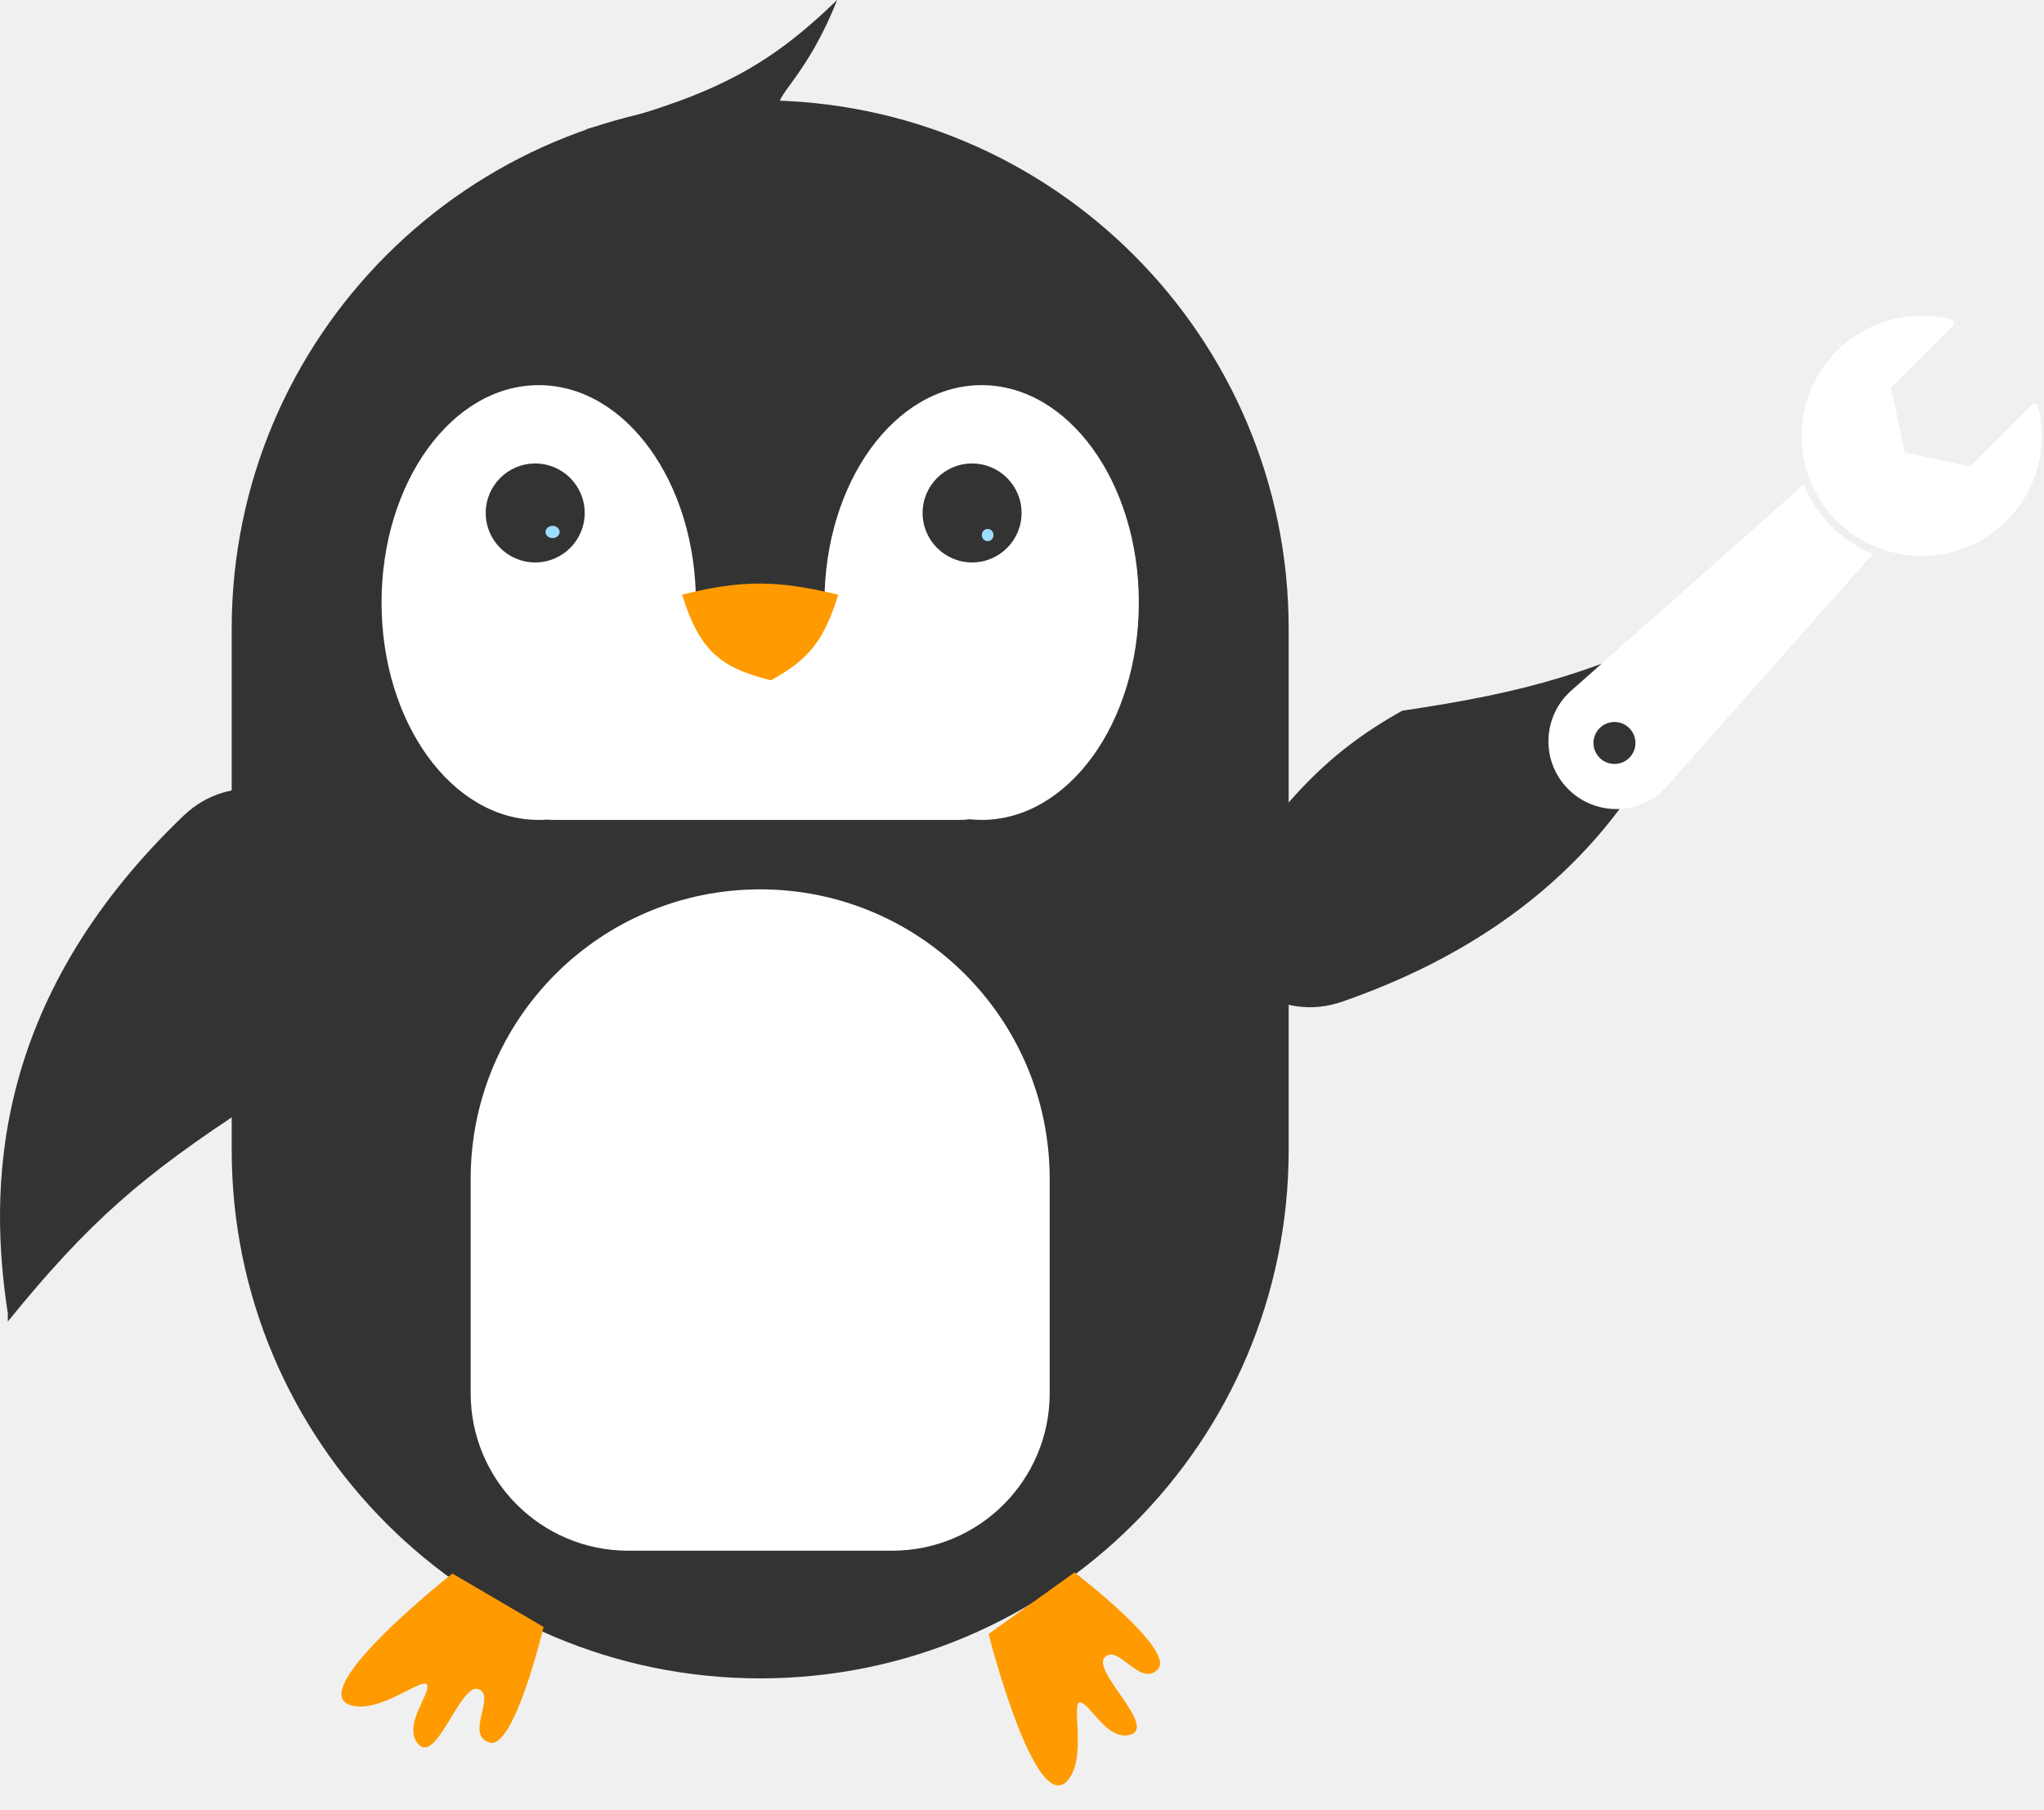
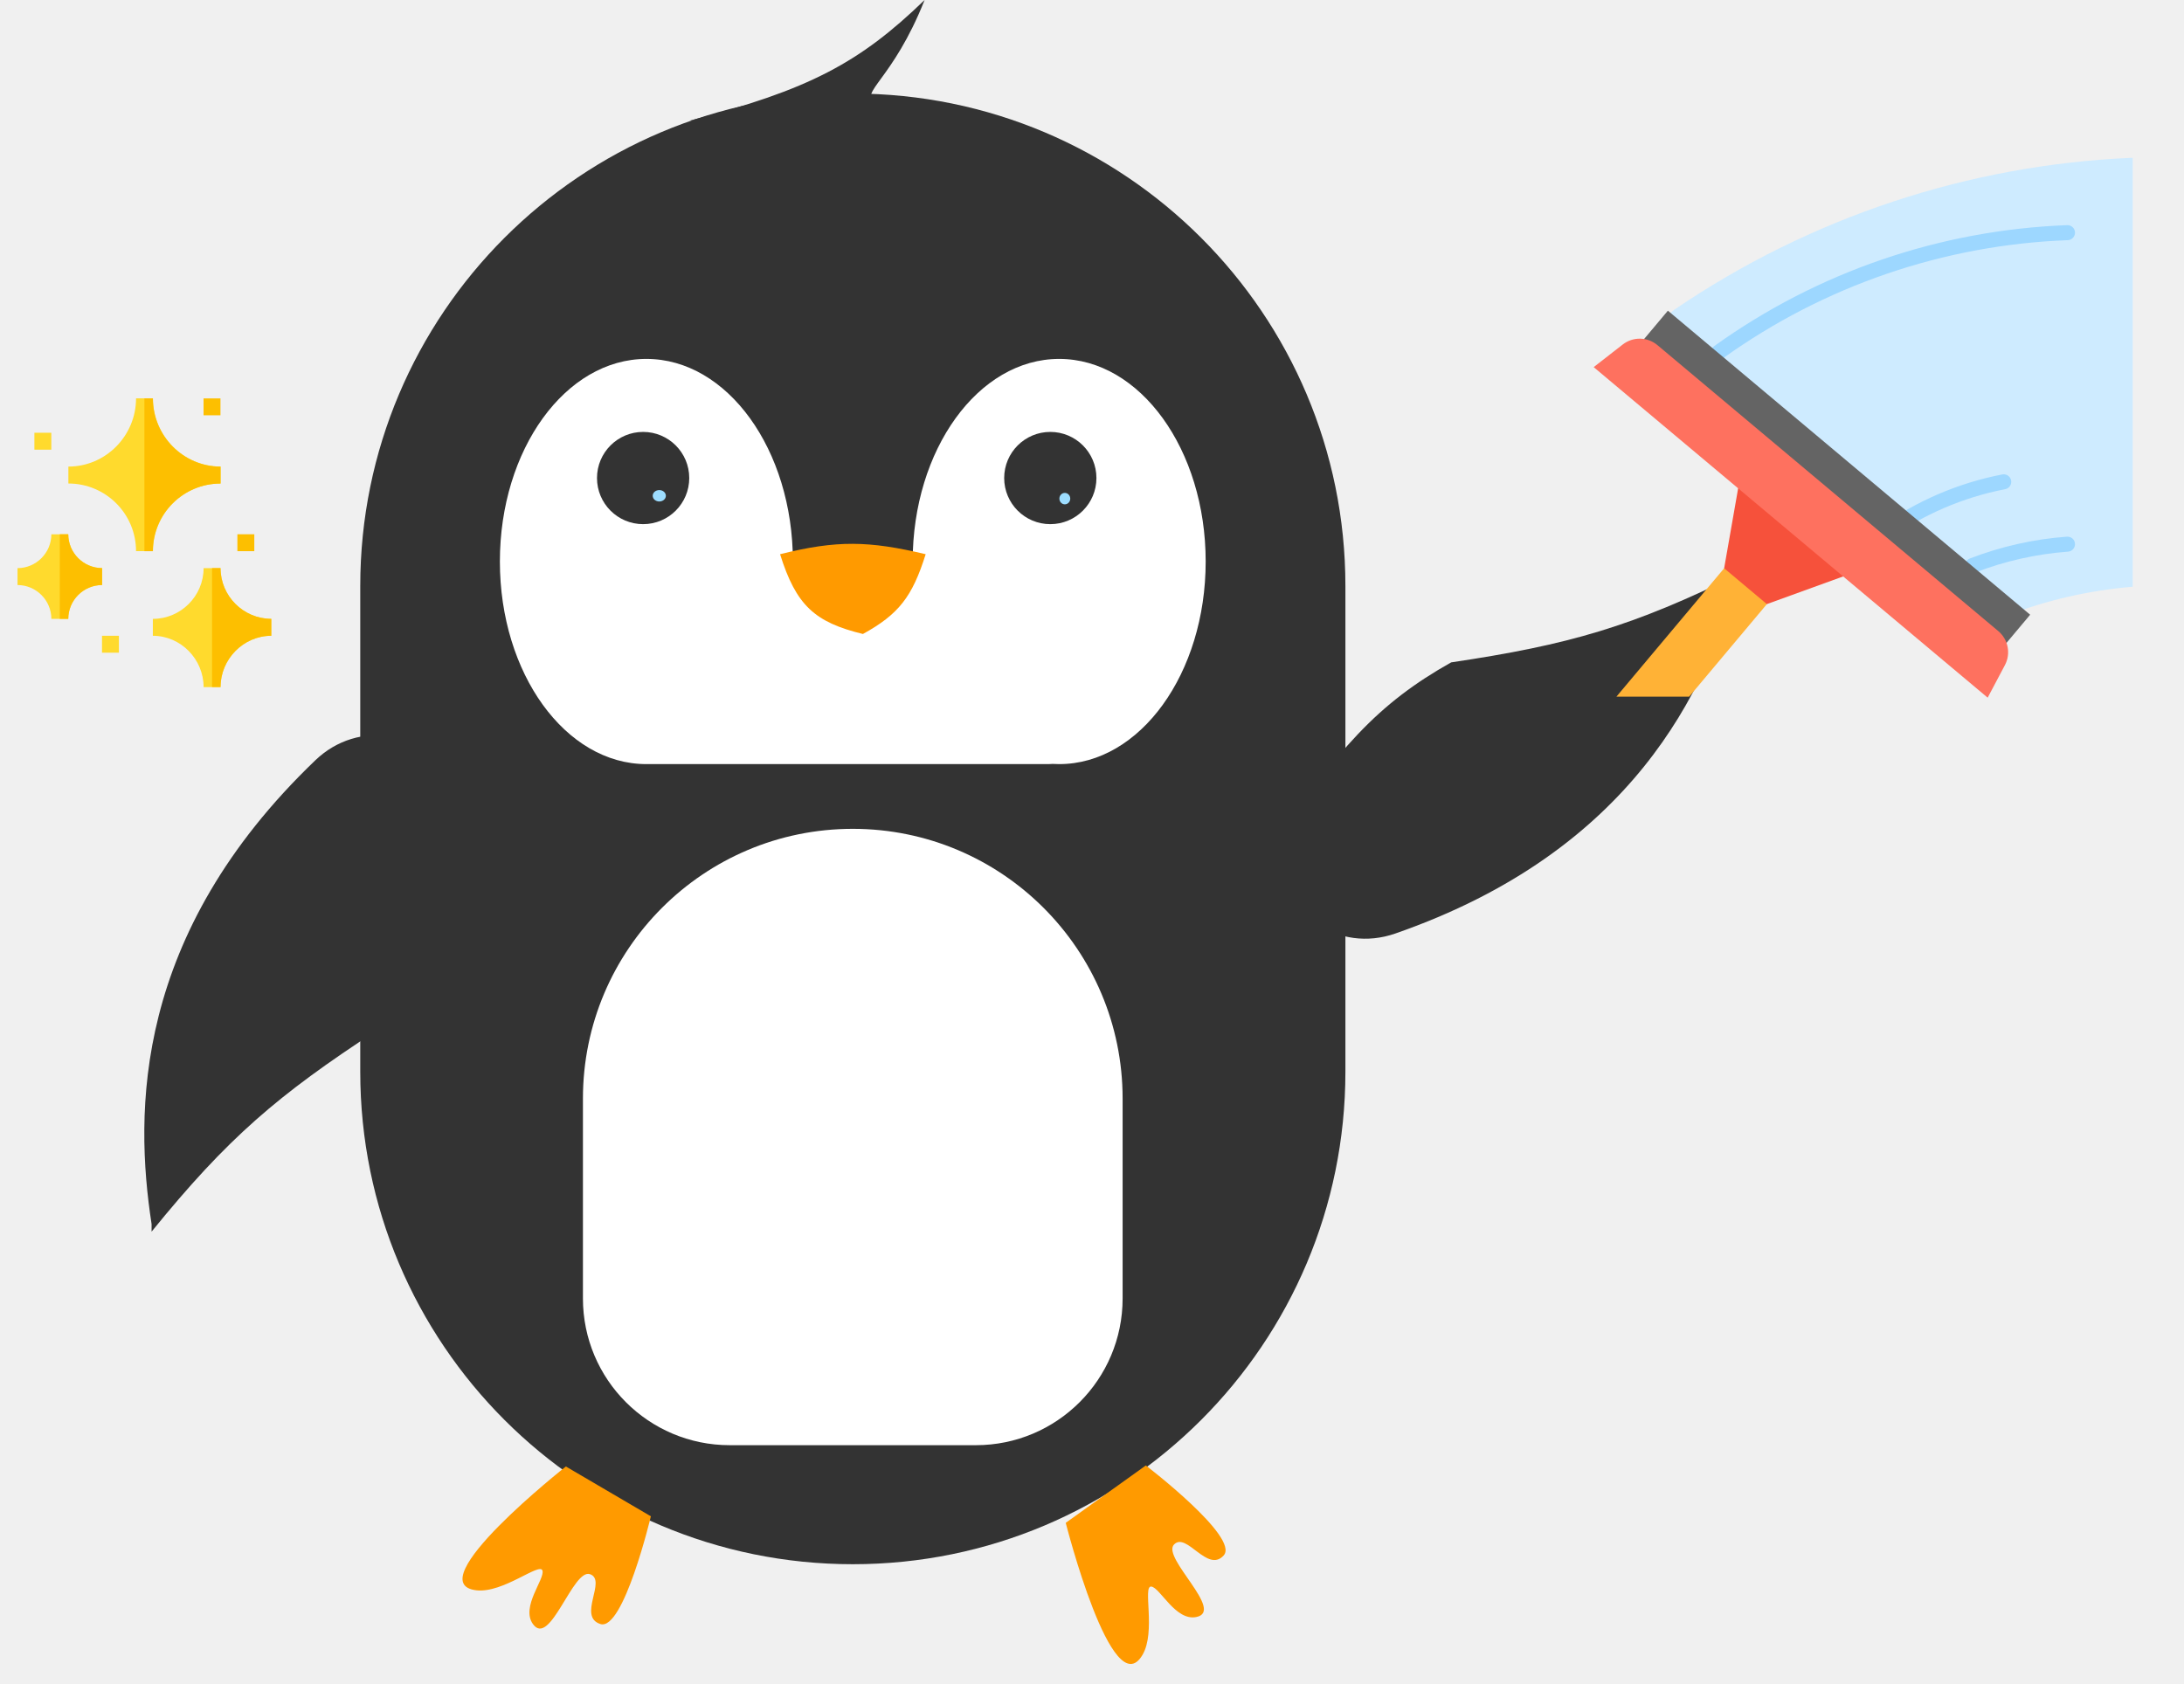
- <svg xmlns="http://www.w3.org/2000/svg" width="541" height="479" viewBox="0 0 541 479" fill="none">
-   <path d="M355.254 265.145C422.865 241.636 443.575 195.69 452.377 164.755L453.273 162.799C422.646 177.965 404.558 183.161 371.12 188.135C350.353 199.79 338.94 212.505 318.841 242.308C323.508 259.826 339.156 270.742 355.254 265.145Z" fill="#333333" />
-   <path d="M48.558 215.941C-3.119 265.472 -2.813 315.87 2.069 347.659L2.069 349.811C23.597 323.267 37.878 311.01 66.207 292.561C80.232 273.316 85.313 257.003 91.173 221.537C79.635 207.555 60.862 204.147 48.558 215.941Z" fill="#333333" />
-   <rect x="61.324" y="26.557" width="279.757" height="417.71" rx="139.879" fill="#333333" />
-   <path d="M221.571 0C203.099 17.86 188.718 25.532 154.754 34.295L207.675 28.974C202.672 26.459 212.516 22.845 221.571 0Z" fill="#333333" />
-   <path d="M94.347 451.682C77.514 449.785 119.735 416.514 119.735 416.514L143.875 430.664C143.875 430.664 136.077 463.397 129.516 461.255C122.954 459.113 131.457 448.837 126.602 447.104C121.748 445.371 115.24 468.111 110.371 461.255C106.881 456.342 113.847 448.474 113.076 446.064C112.305 443.653 101.935 452.537 94.347 451.682Z" fill="#FF9A00" />
-   <path d="M283.459 470.023C274.88 484.629 261.658 432.525 261.658 432.525L284.403 416.228C284.403 416.228 311.134 436.665 306.509 441.788C301.883 446.911 295.954 434.964 292.396 438.694C288.839 442.424 306.966 457.618 298.722 459.278C292.814 460.467 288.46 450.904 285.944 450.628C283.428 450.351 287.326 463.438 283.459 470.023Z" fill="#FF9A00" />
-   <path fill-rule="evenodd" clip-rule="evenodd" d="M142.592 217.033C143.345 217.033 144.093 217.005 144.835 216.951C145.367 217.005 145.907 217.032 146.453 217.032H254.267C255.057 217.032 255.834 216.974 256.593 216.862C257.657 216.975 258.733 217.033 259.818 217.033C282.795 217.033 301.422 191.27 301.422 159.49C301.422 127.71 282.795 101.947 259.818 101.947C236.841 101.947 218.214 127.71 218.214 159.49H184.197C184.196 127.71 165.57 101.947 142.592 101.947C119.615 101.947 100.988 127.71 100.988 159.49C100.988 191.27 119.615 217.033 142.592 217.033Z" fill="white" />
-   <path d="M221.876 157.409C205.747 153.58 196.66 153.383 180.531 157.409C185.088 171.953 190.361 176.728 204.058 180.07C214.188 174.49 218.082 169.53 221.876 157.409Z" fill="#FF9A00" />
-   <circle cx="141.657" cy="135.782" r="13.098" fill="#333333" />
-   <circle cx="257.289" cy="135.782" r="13.098" fill="#333333" />
-   <ellipse cx="261.41" cy="141.626" rx="1.543" ry="1.624" fill="#9DDDFF" />
-   <ellipse cx="146.255" cy="140.814" rx="1.868" ry="1.624" fill="#9DDDFF" />
-   <path d="M124.574 312.04C124.574 269.72 158.882 235.412 201.202 235.412C243.523 235.412 277.83 269.72 277.83 312.04V368.791C277.83 391.81 259.169 410.471 236.15 410.471H166.255C143.235 410.471 124.574 391.81 124.574 368.791V312.04Z" fill="white" />
-   <path d="M484.713 139.289C481.555 136.151 479.058 132.413 477.368 128.295L415.836 182.839C408.444 189.428 407.792 200.762 414.381 208.155C417.782 211.97 422.648 214.152 427.758 214.155H428.279C433.217 214.033 437.883 211.863 441.157 208.164L495.695 146.641C491.583 144.943 487.849 142.444 484.713 139.289ZM431.247 200.586C429.081 202.758 425.564 202.763 423.392 200.598C421.22 198.432 421.214 194.915 423.38 192.743C425.546 190.57 429.063 190.565 431.235 192.731C432.281 193.774 432.869 195.191 432.868 196.669C432.868 198.138 432.285 199.546 431.247 200.586Z" fill="white" />
-   <path d="M531.085 137.853C518.675 150.261 498.555 150.258 486.148 137.848C473.74 125.437 473.743 105.318 486.154 92.91C494.044 85.022 505.492 81.85 516.317 84.553C516.67 84.645 516.949 84.916 517.051 85.267C517.153 85.623 517.051 86.007 516.786 86.266L500.508 102.543L504.196 119.815L521.452 123.487L537.735 107.195C537.999 106.937 538.38 106.84 538.735 106.94C539.087 107.039 539.36 107.319 539.449 107.674C542.195 118.505 539.015 129.981 531.085 137.853Z" fill="white" />
+ <svg xmlns="http://www.w3.org/2000/svg" width="677" height="522" viewBox="0 0 677 522" fill="none">
+   <path d="M432.519 289.426C506.322 263.765 528.929 213.61 538.537 179.842L539.515 177.706C506.083 194.262 486.339 199.933 449.838 205.363C427.169 218.086 414.711 231.966 392.772 264.499C397.866 283.62 414.947 295.537 432.519 289.426Z" fill="#333333" />
+   <path d="M97.735 235.726C41.325 289.793 41.66 344.807 46.989 379.508V381.858C70.488 352.882 86.077 339.503 117 319.364C132.311 298.356 137.856 280.549 144.253 241.834C131.658 226.571 111.166 222.852 97.735 235.726Z" fill="#333333" />
+   <rect x="111.672" y="28.998" width="305.378" height="455.968" rx="152.689" fill="#333333" />
+   <path d="M286.612 0C266.449 19.496 250.75 27.871 213.676 37.436L271.444 31.627C265.983 28.882 276.728 24.938 286.612 0Z" fill="#333333" />
+   <path d="M147.698 493.055C129.324 490.985 175.412 454.666 175.412 454.666L201.762 470.113C201.762 470.113 193.251 505.843 186.088 503.505C178.925 501.167 188.207 489.95 182.908 488.058C177.609 486.167 170.505 510.989 165.189 503.505C161.381 498.142 168.984 489.554 168.142 486.923C167.301 484.291 155.981 493.989 147.698 493.055Z" fill="#FF9A00" />
+   <path d="M354.158 513.068C344.794 529.011 330.36 472.135 330.36 472.135L355.189 454.346C355.189 454.346 384.368 476.654 379.319 482.247C374.27 487.839 367.798 474.798 363.914 478.869C360.031 482.941 379.818 499.527 370.819 501.339C364.37 502.637 359.617 492.198 356.871 491.896C354.125 491.594 358.38 505.88 354.158 513.068Z" fill="#FF9A00" />
+   <path fill-rule="evenodd" clip-rule="evenodd" d="M245.782 174.089V174.09H282.91C282.91 174.09 282.91 174.089 282.91 174.089C282.91 139.398 303.242 111.275 328.324 111.275C353.406 111.275 373.738 139.398 373.738 174.089C373.738 208.779 353.406 236.902 328.324 236.902C327.646 236.902 326.972 236.881 326.301 236.841C325.853 236.882 325.4 236.903 324.941 236.903H201.929C201.713 236.903 201.499 236.898 201.285 236.889C200.98 236.898 200.674 236.902 200.367 236.902C175.286 236.902 154.953 208.779 154.953 174.089C154.953 139.398 175.286 111.275 200.367 111.275C225.449 111.275 245.782 139.398 245.782 174.089Z" fill="white" />
+   <path d="M286.94 171.823C269.333 167.644 259.415 167.429 241.809 171.823C246.782 187.7 252.538 192.912 267.49 196.56C278.548 190.468 282.799 185.055 286.94 171.823Z" fill="#FF9A00" />
+   <ellipse cx="199.356" cy="148.208" rx="14.298" ry="14.298" fill="#333333" />
+   <ellipse cx="325.575" cy="148.208" rx="14.298" ry="14.298" fill="#333333" />
+   <ellipse cx="330.075" cy="154.589" rx="1.684" ry="1.773" fill="#9DDDFF" />
+   <ellipse cx="204.367" cy="153.712" rx="2.039" ry="1.773" fill="#9DDDFF" />
+   <path d="M180.699 340.615C180.699 294.418 218.149 256.969 264.345 256.969C310.541 256.969 347.991 294.418 347.991 340.615V402.564C347.991 427.692 327.621 448.062 302.493 448.062H226.198C201.07 448.062 180.699 427.692 180.699 402.564V340.615Z" fill="white" />
+   <path d="M518.97 96.05C561.019 67.376 610.256 51.048 661.105 48.914V181.912C647.658 183.024 634.439 186.058 621.852 190.92L518.565 103.926C517.982 103.434 517.52 102.813 517.216 102.112C516.913 101.411 516.775 100.65 516.814 99.887C516.854 99.125 517.069 98.382 517.443 97.716C517.817 97.05 518.339 96.48 518.97 96.05Z" fill="#CEEBFF" />
+   <path d="M501.058 215.988L538.16 171.771L551.402 182.883L523.624 215.988H501.058Z" fill="#FFB236" />
+   <path d="M532.834 111.454C533.319 111.454 533.793 111.302 534.187 111.019C565.42 88.612 602.559 75.897 640.971 74.462C641.588 74.439 642.171 74.171 642.59 73.718C643.01 73.265 643.233 72.664 643.209 72.047C643.186 71.429 642.918 70.847 642.465 70.427C642.012 70.007 641.411 69.785 640.794 69.808C601.47 71.278 563.45 84.294 531.476 107.232C531.075 107.519 530.775 107.926 530.621 108.395C530.466 108.863 530.464 109.369 530.615 109.838C530.766 110.308 531.062 110.717 531.461 111.008C531.86 111.298 532.34 111.454 532.834 111.454Z" fill="#9DD7FF" />
+   <path d="M611.442 177.659C611.728 177.659 612.013 177.606 612.28 177.503C621.5 173.94 631.197 171.759 641.054 171.032C641.359 171.009 641.657 170.927 641.93 170.789C642.203 170.652 642.446 170.462 642.646 170.23C643.049 169.762 643.25 169.153 643.205 168.538C643.159 167.922 642.87 167.349 642.403 166.946C641.935 166.543 641.326 166.342 640.71 166.387C630.395 167.149 620.25 169.431 610.602 173.158C610.095 173.354 609.672 173.721 609.408 174.196C609.143 174.671 609.052 175.223 609.152 175.757C609.252 176.292 609.535 176.775 609.953 177.122C610.371 177.469 610.898 177.659 611.442 177.659Z" fill="#9DD7FF" />
+   <path d="M583.956 167.739C584.442 167.739 584.915 167.587 585.31 167.303C596.12 159.528 608.49 154.193 621.565 151.665C621.865 151.607 622.151 151.49 622.406 151.321C622.661 151.153 622.88 150.935 623.051 150.682C623.222 150.428 623.341 150.144 623.402 149.844C623.463 149.544 623.465 149.236 623.406 148.935C623.348 148.635 623.231 148.349 623.062 148.094C622.894 147.839 622.676 147.62 622.423 147.449C622.169 147.278 621.885 147.159 621.585 147.098C621.285 147.037 620.977 147.035 620.676 147.094C606.945 149.748 593.953 155.351 582.599 163.517C582.197 163.804 581.898 164.211 581.743 164.679C581.588 165.148 581.586 165.653 581.737 166.123C581.888 166.592 582.184 167.002 582.583 167.292C582.982 167.583 583.463 167.739 583.956 167.739Z" fill="#9DD7FF" />
+   <path d="M629.312 190.586L517.016 96.321L507.547 107.602L619.843 201.867L629.312 190.586Z" fill="#646464" />
+   <path d="M534.453 176.183L547.695 187.294L574.125 177.711L539.301 148.49L534.453 176.183Z" fill="#F6513B" />
+   <path d="M494.011 113.823L616.141 216.304L621.492 206.2C622.406 204.473 622.7 202.486 622.326 200.568C621.952 198.651 620.931 196.92 619.435 195.664L513.765 106.995C512.268 105.74 510.386 105.035 508.433 104.999C506.48 104.964 504.573 105.599 503.032 106.799L494.011 113.823Z" fill="#FE715F" />
+   <g clip-path="url(#clip0_915_14769)">
+     <path d="M47.416 123.508H42.172C42.172 135.097 32.785 144.659 21.195 144.659V149.904C32.785 149.904 42.172 159.29 42.172 170.88H47.416C47.416 159.29 56.803 149.904 68.393 149.904V144.659C56.803 144.659 47.416 135.097 47.416 123.508Z" fill="#FFDA2D" />
+     <path d="M68.359 176.141H63.115C63.115 184.793 56.036 191.873 47.383 191.873V197.117C56.036 197.117 63.115 204.372 63.115 213.025H68.359C68.359 204.372 75.439 197.117 84.092 197.117V191.873C75.439 191.873 68.359 184.793 68.359 176.141Z" fill="#FFDA2D" />
+     <path d="M21.162 165.652H15.918C15.918 171.421 11.198 176.141 5.43 176.141V181.385C11.198 181.385 15.918 186.104 15.918 191.873H21.162C21.162 186.104 25.882 181.385 31.65 181.385V176.141C25.882 176.141 21.162 171.421 21.162 165.652Z" fill="#FFDA2D" />
+     <path d="M31.617 197.113H36.861V202.357H31.617V197.113Z" fill="#FFDA2D" />
+     <path d="M73.586 165.643H78.83V170.887H73.586V165.643Z" fill="#FDBF00" />
+     <path d="M10.664 134.17H15.908V139.414H10.664V134.17Z" fill="#FFDA2D" />
+     <path d="M63.098 123.52H68.342V128.764H63.098V123.52Z" fill="#FDBF00" />
+     <path d="M31.645 176.131V181.375C25.877 181.375 21.157 186.095 21.157 191.864H18.535V165.643H21.157C21.157 171.411 25.877 176.131 31.645 176.131Z" fill="#FDBF00" />
+     <path d="M68.356 144.671V149.915C56.767 149.915 47.38 159.302 47.38 170.892H44.758V123.52H47.38C47.38 135.109 56.767 144.671 68.356 144.671Z" fill="#FDBF00" />
+     <path d="M84.089 191.863V197.108C75.436 197.108 68.356 204.362 68.356 213.015H65.734V176.131H68.356C68.356 184.784 75.436 191.863 84.089 191.863Z" fill="#FDBF00" />
+   </g>
+   <defs>
+     <clipPath id="clip0_915_14769">
+       <rect width="89.5" height="89.501" fill="white" transform="translate(0 123.52)" />
+     </clipPath>
+   </defs>
</svg>
